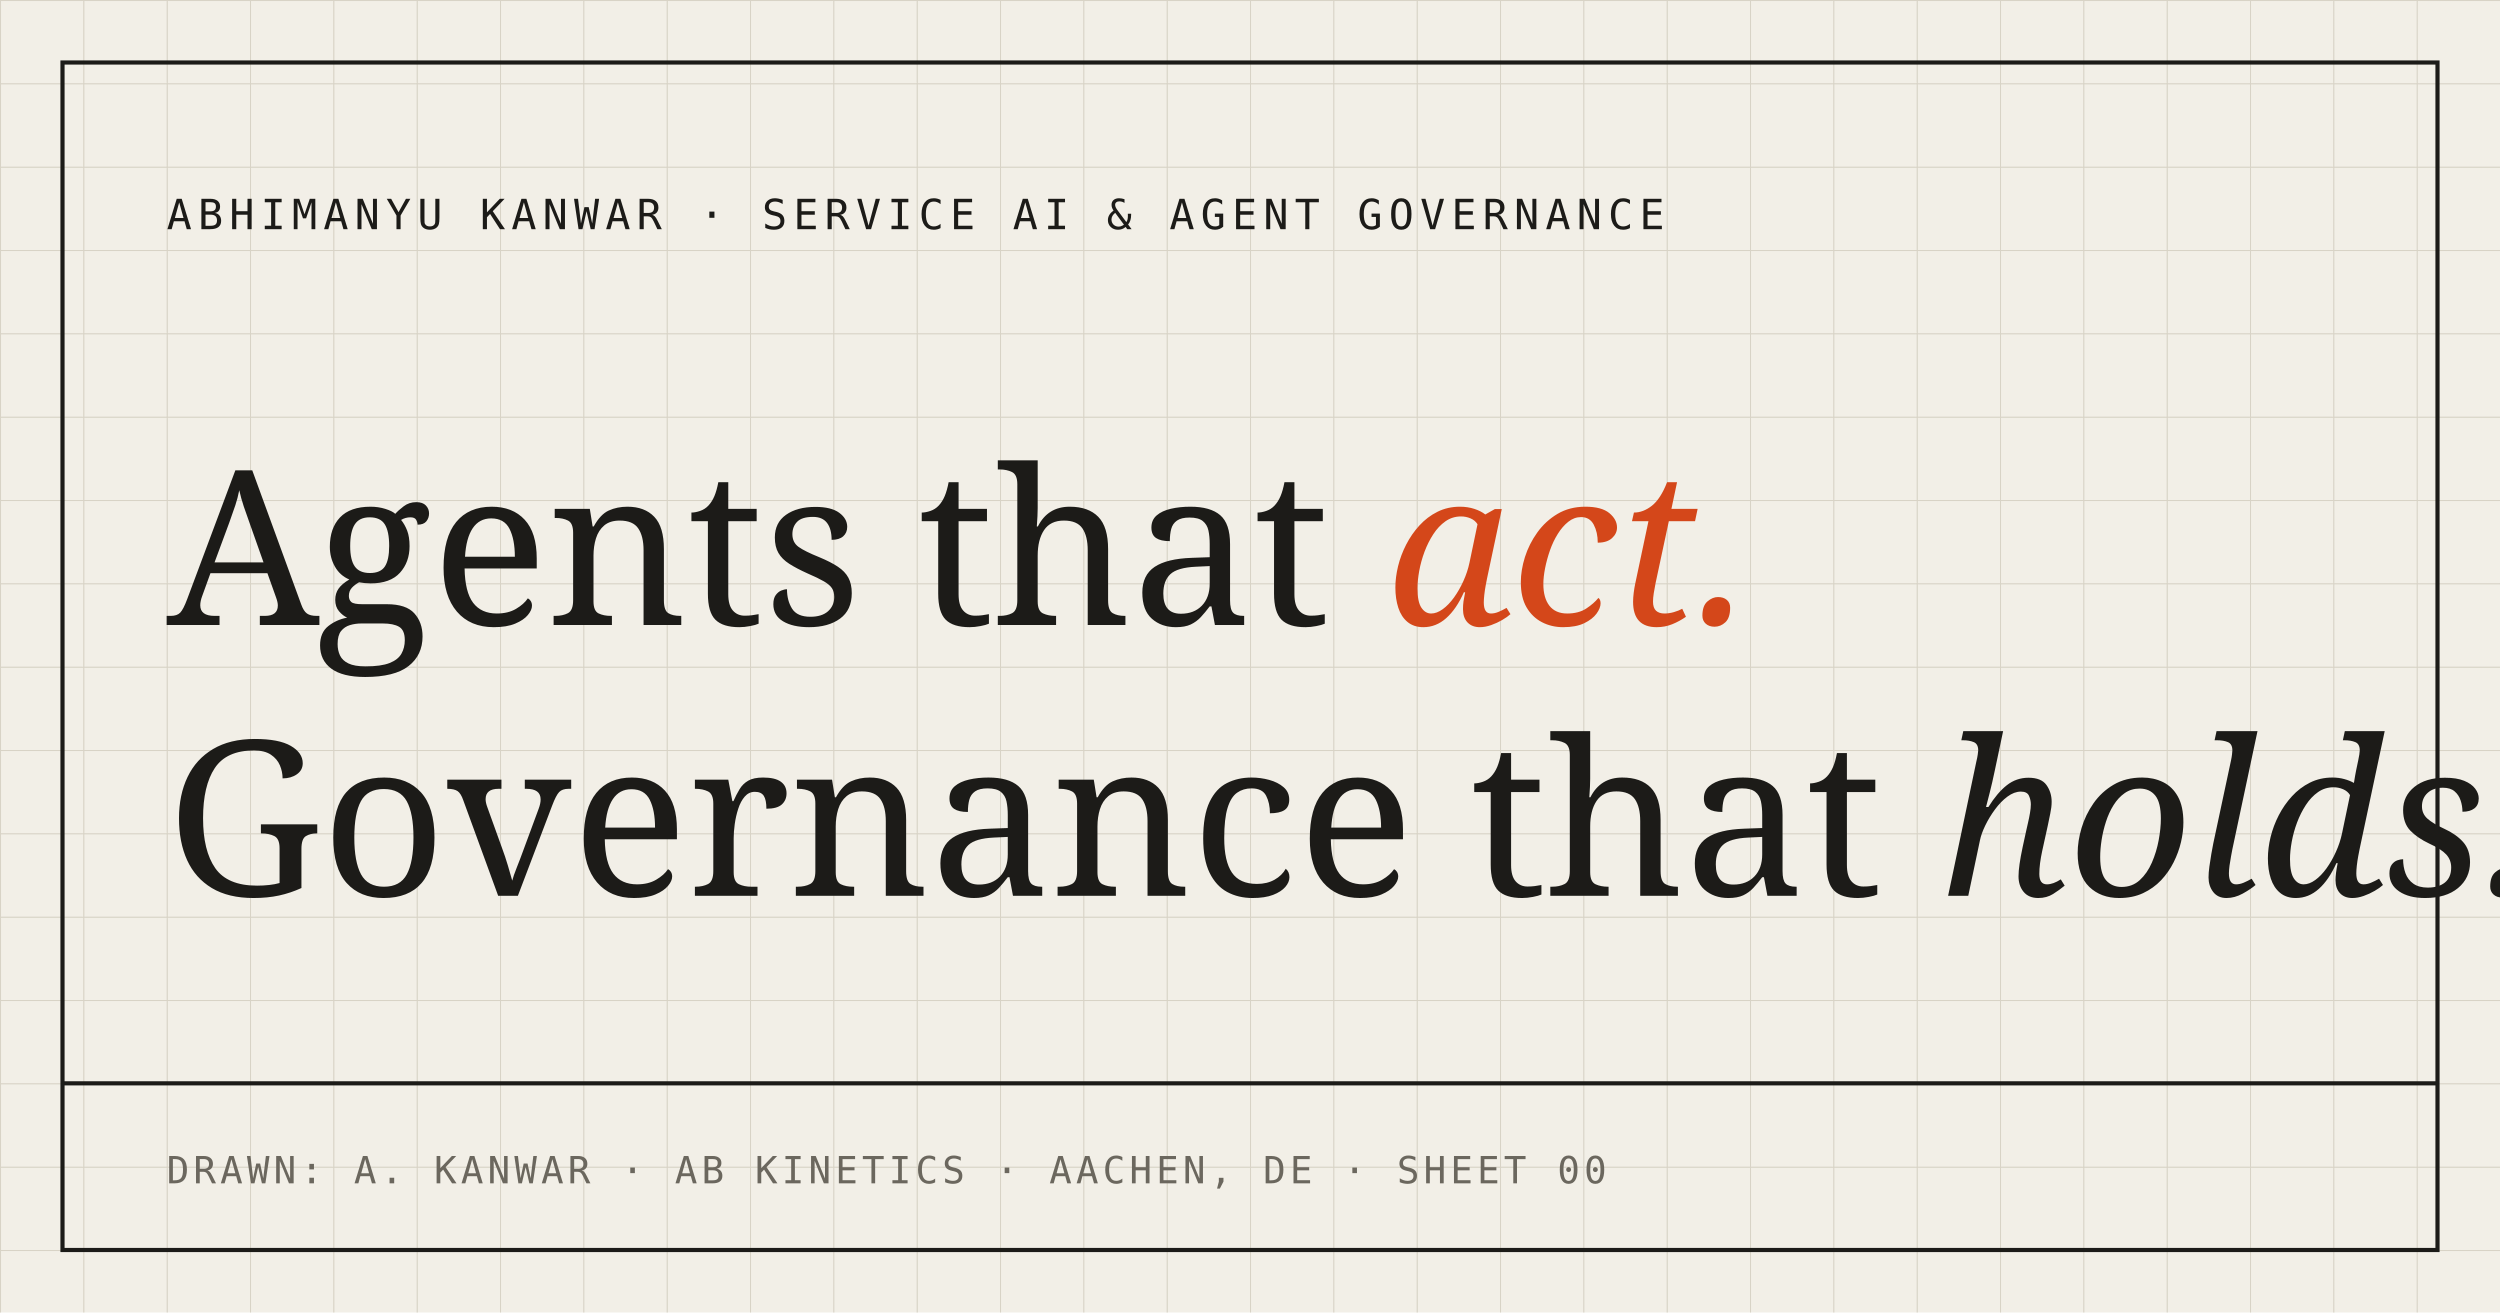
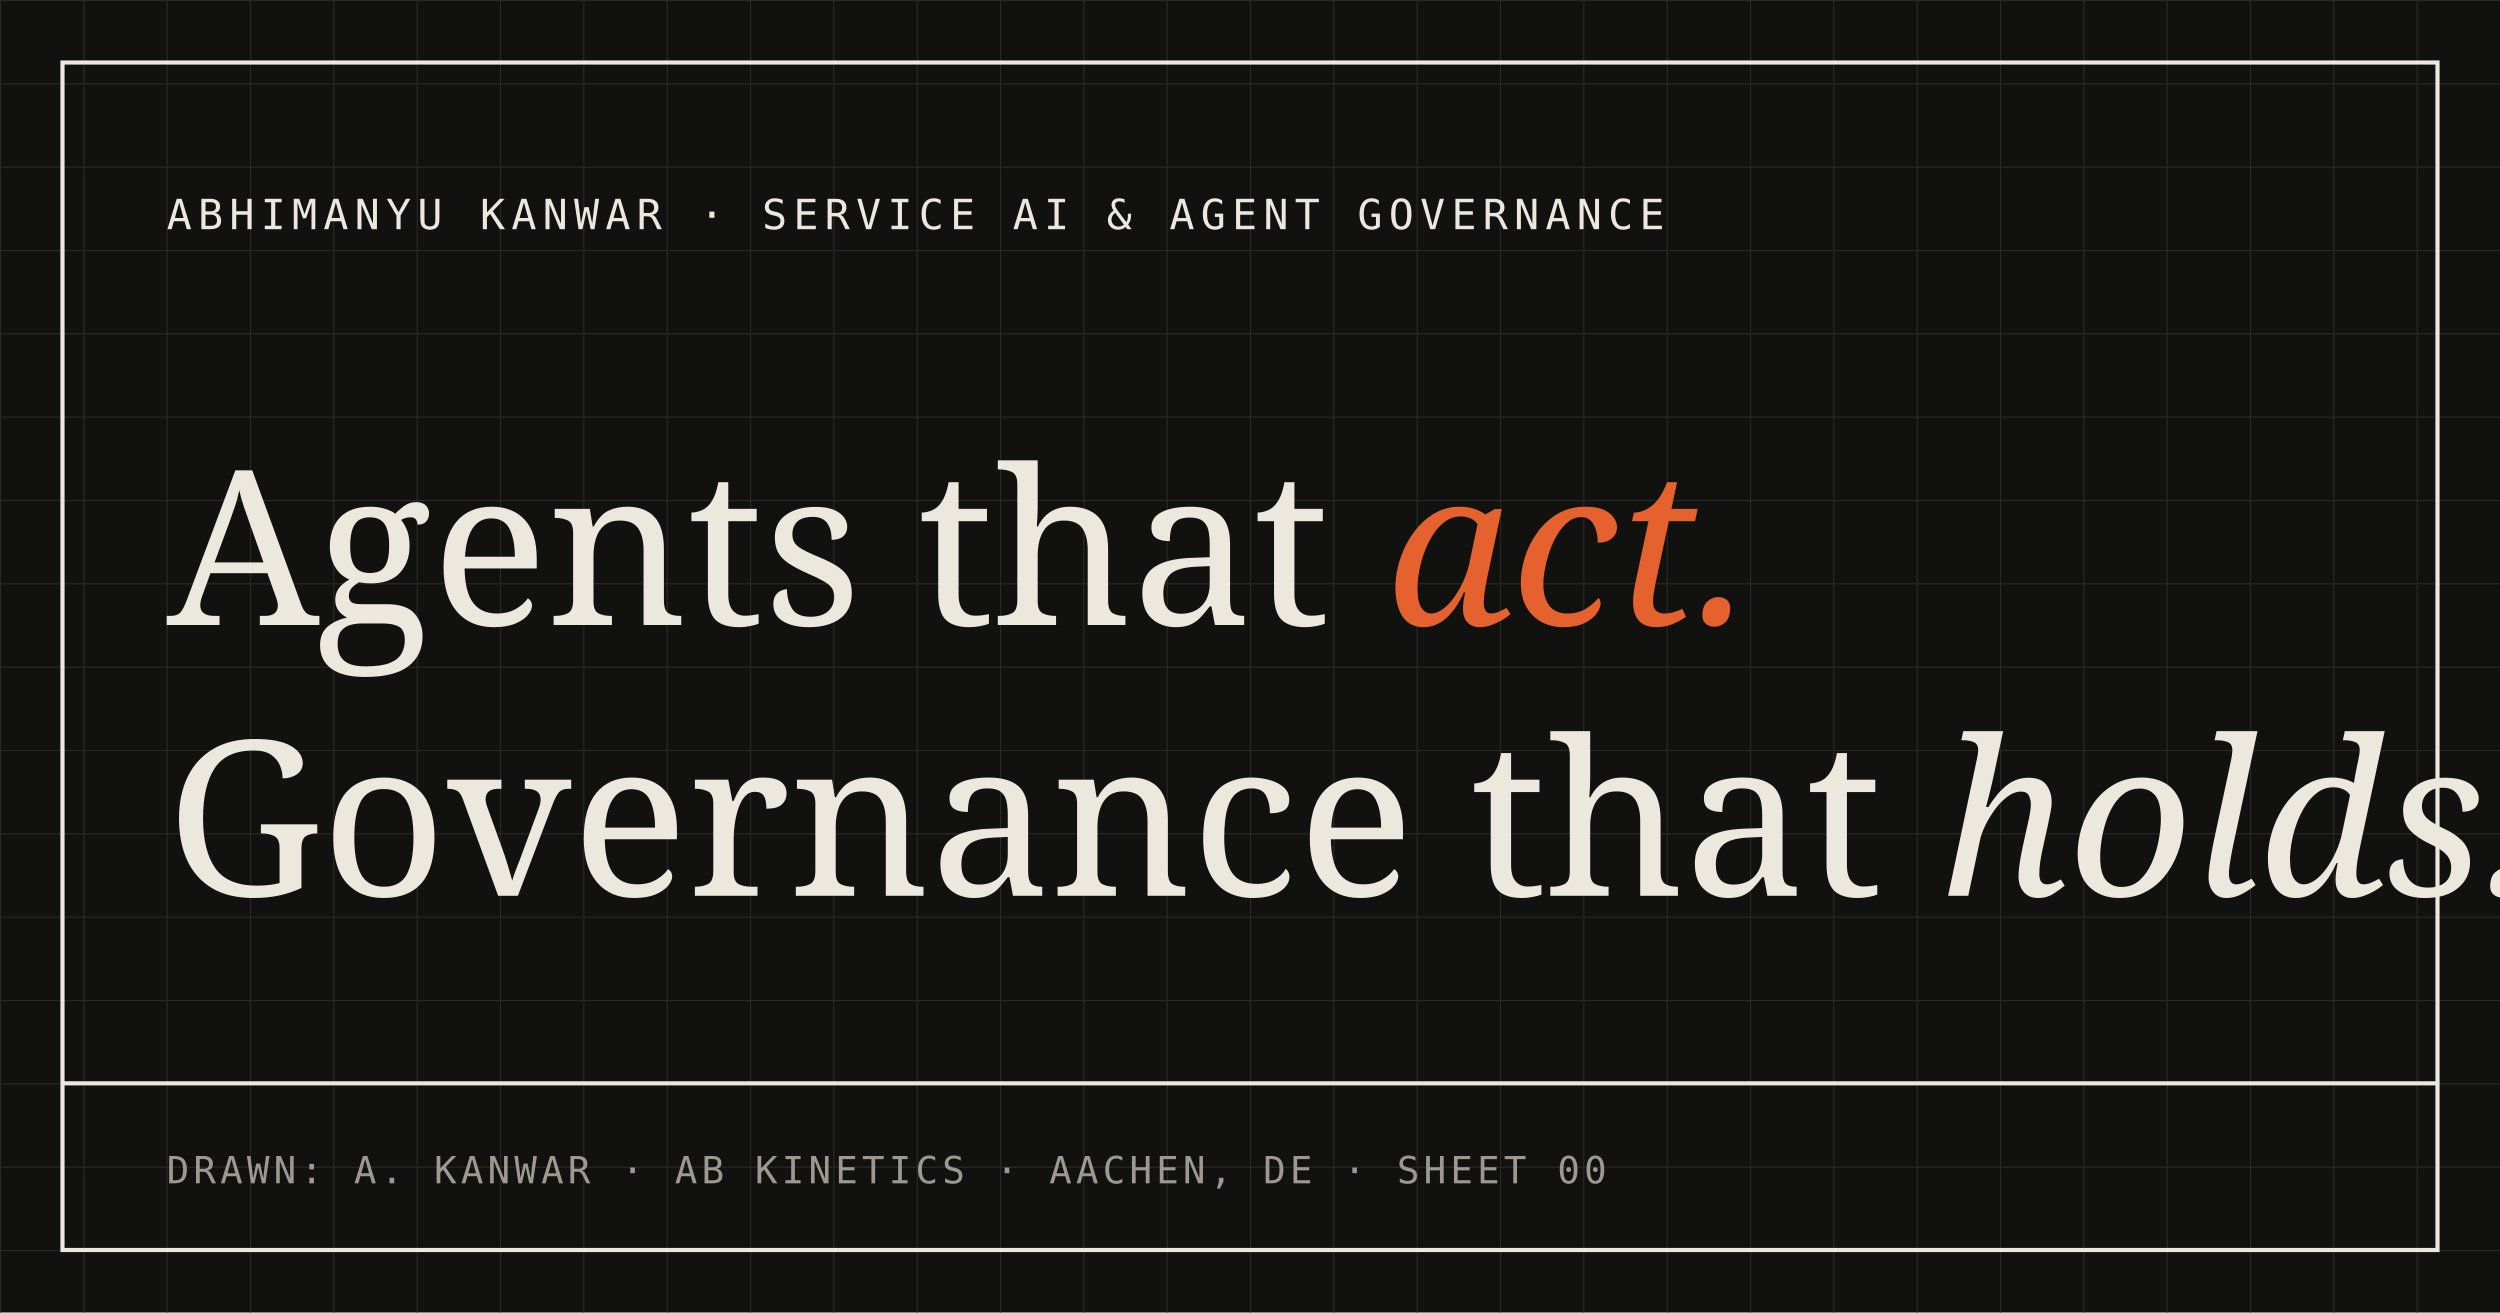
<svg xmlns="http://www.w3.org/2000/svg" width="1200" height="630" viewBox="0 0 1200 630" fill="none">
  <defs>
    <pattern id="mm" width="40" height="40" patternUnits="userSpaceOnUse">
-       <path d="M40 0H0V40" fill="none" stroke="#d8d3c6" stroke-width="1" />
+       <path d="M40 0H0V40" fill="none" stroke="#2a2926" stroke-width="1" />
    </pattern>
  </defs>
-   <rect width="1200" height="630" fill="#f2efe7" />
+   <rect width="1200" height="630" fill="#111110" />
  <rect width="1200" height="630" fill="url(#mm)" />
-   <rect x="30" y="30" width="1140" height="570" stroke="#1c1b18" stroke-width="2" fill="none" />
-   <text x="80" y="110" fill="#1c1b18" font-family="IBM Plex Mono, ui-monospace, monospace" font-size="20" letter-spacing="3">ABHIMANYU KANWAR · SERVICE AI &amp; AGENT GOVERNANCE</text>
-   <text x="80" y="300" fill="#1c1b18" font-family="Fraunces, Georgia, serif" font-weight="300" font-size="104">Agents that <tspan fill="#d4471a" font-style="italic">act.</tspan>
+   <rect x="30" y="30" width="1140" height="570" stroke="#ece8dd" stroke-width="2" fill="none" />
+   <text x="80" y="110" fill="#ece8dd" font-family="IBM Plex Mono, ui-monospace, monospace" font-size="20" letter-spacing="3">ABHIMANYU KANWAR · SERVICE AI &amp; AGENT GOVERNANCE</text>
+   <text x="80" y="300" fill="#ece8dd" font-family="Fraunces, Georgia, serif" font-weight="300" font-size="104">Agents that <tspan fill="#e5622f" font-style="italic">act.</tspan>
  </text>
-   <text x="80" y="430" fill="#1c1b18" font-family="Fraunces, Georgia, serif" font-weight="300" font-size="104">Governance that <tspan font-style="italic">holds.</tspan>
+   <text x="80" y="430" fill="#ece8dd" font-family="Fraunces, Georgia, serif" font-weight="300" font-size="104">Governance that <tspan font-style="italic">holds.</tspan>
  </text>
-   <line x1="30" y1="520" x2="1170" y2="520" stroke="#1c1b18" stroke-width="2" />
-   <text x="80" y="568" fill="#6b675e" font-family="IBM Plex Mono, ui-monospace, monospace" font-size="18" letter-spacing="2">DRAWN: A. KANWAR   ·   AB KINETICS   ·   AACHEN, DE   ·   SHEET 00</text>
+   <line x1="30" y1="520" x2="1170" y2="520" stroke="#ece8dd" stroke-width="2" />
+   <text x="80" y="568" fill="#9e998e" font-family="IBM Plex Mono, ui-monospace, monospace" font-size="18" letter-spacing="2">DRAWN: A. KANWAR   ·   AB KINETICS   ·   AACHEN, DE   ·   SHEET 00</text>
</svg>
